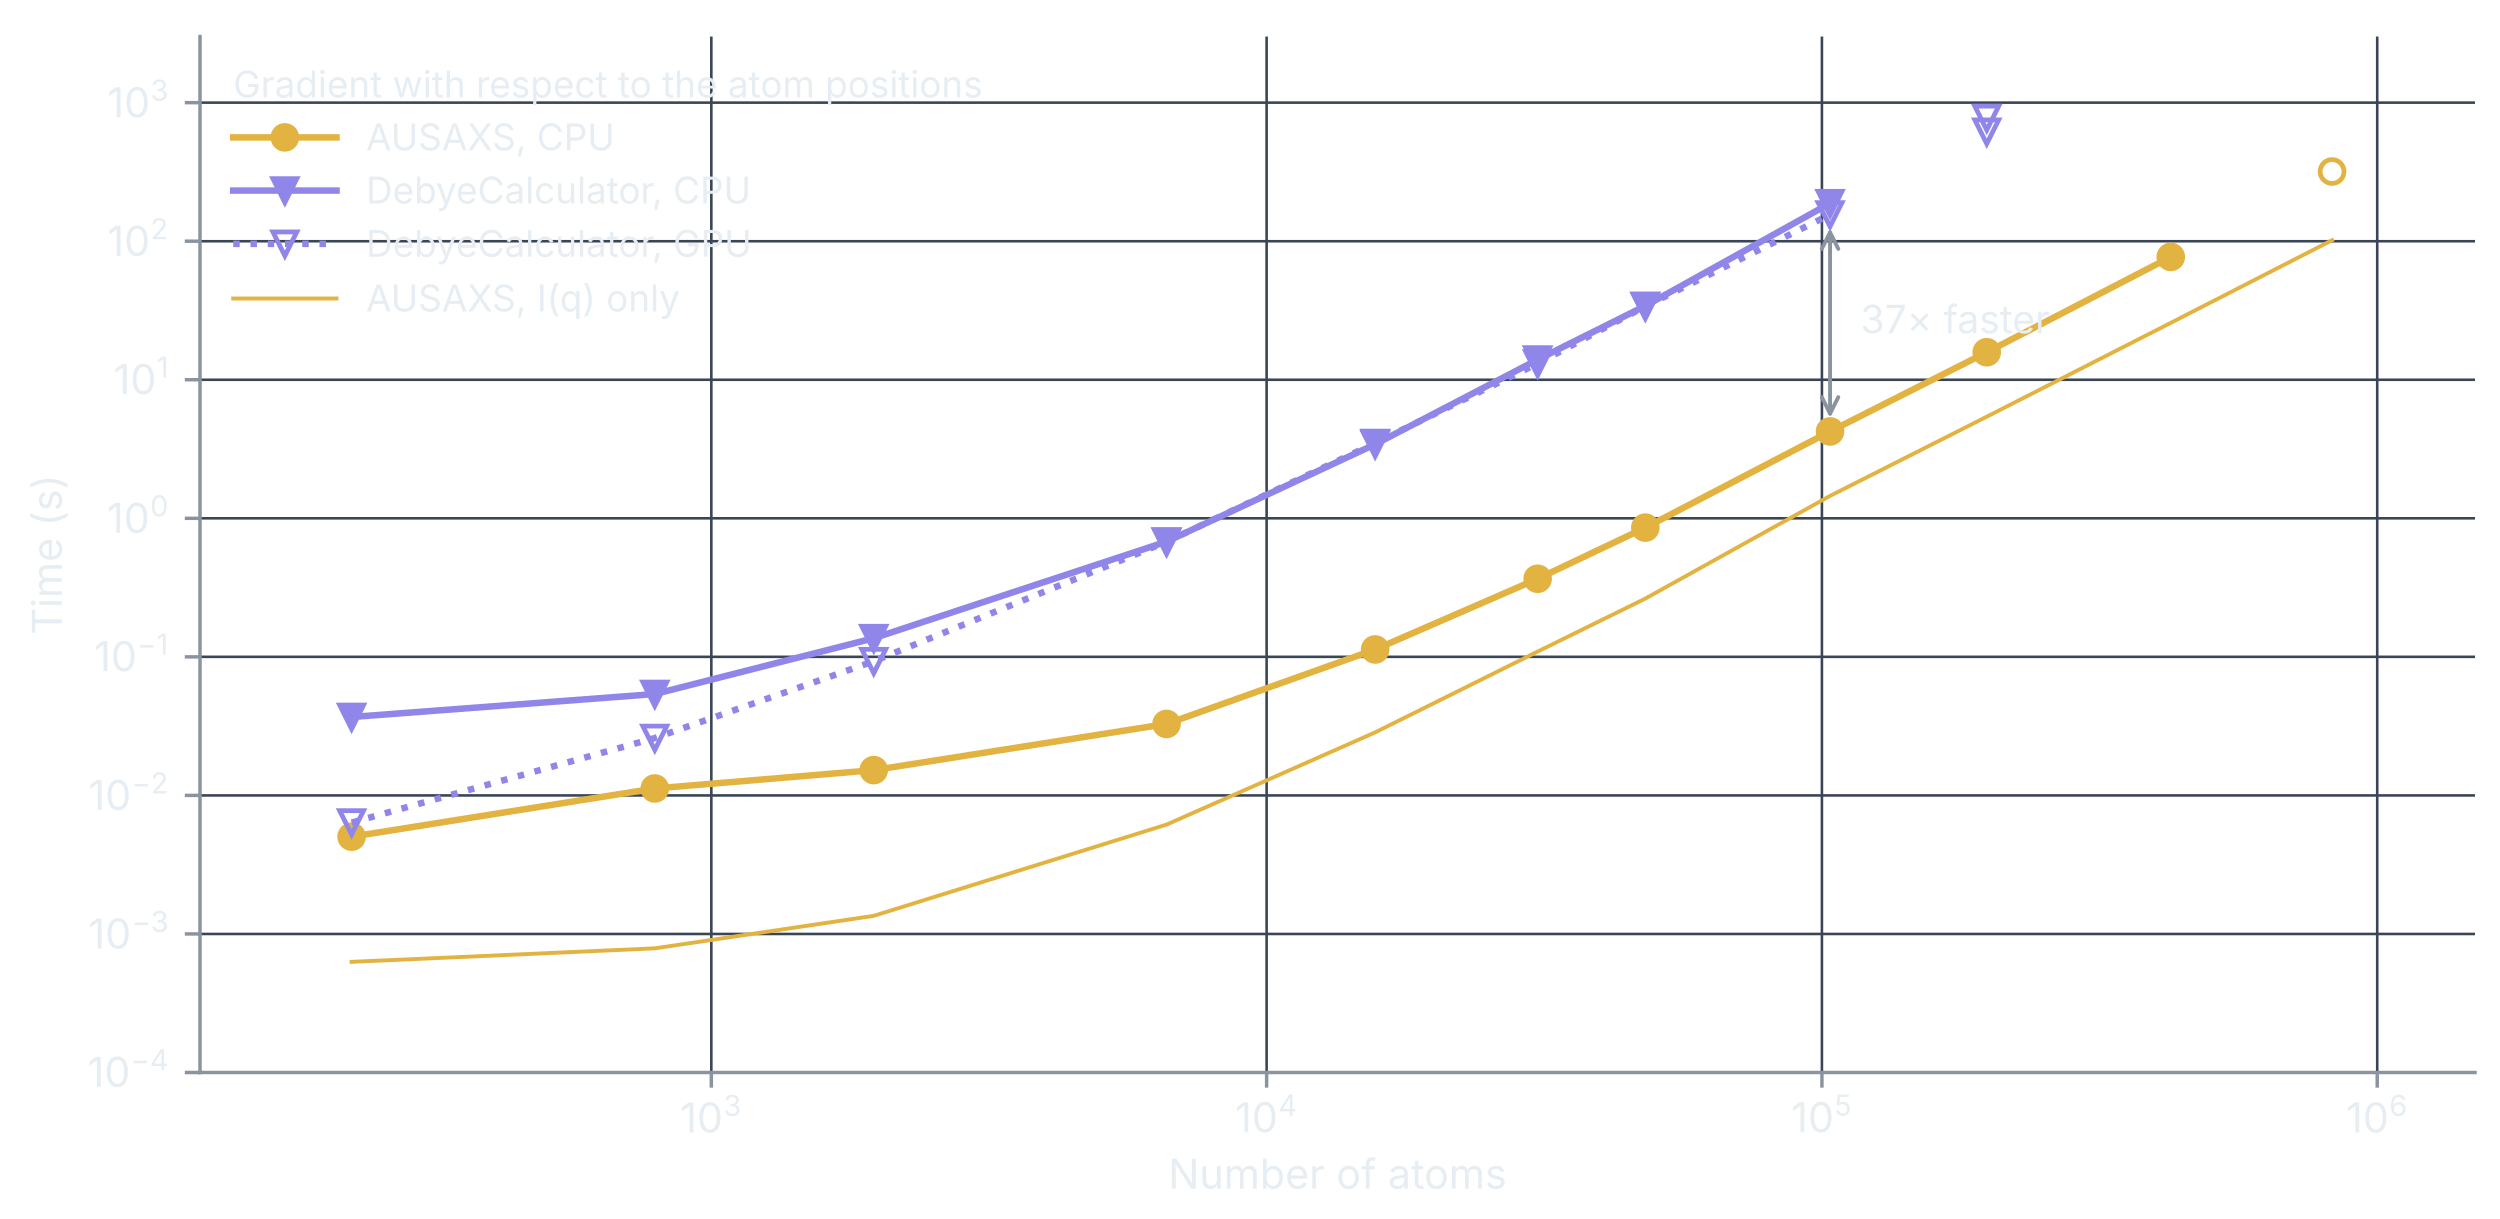
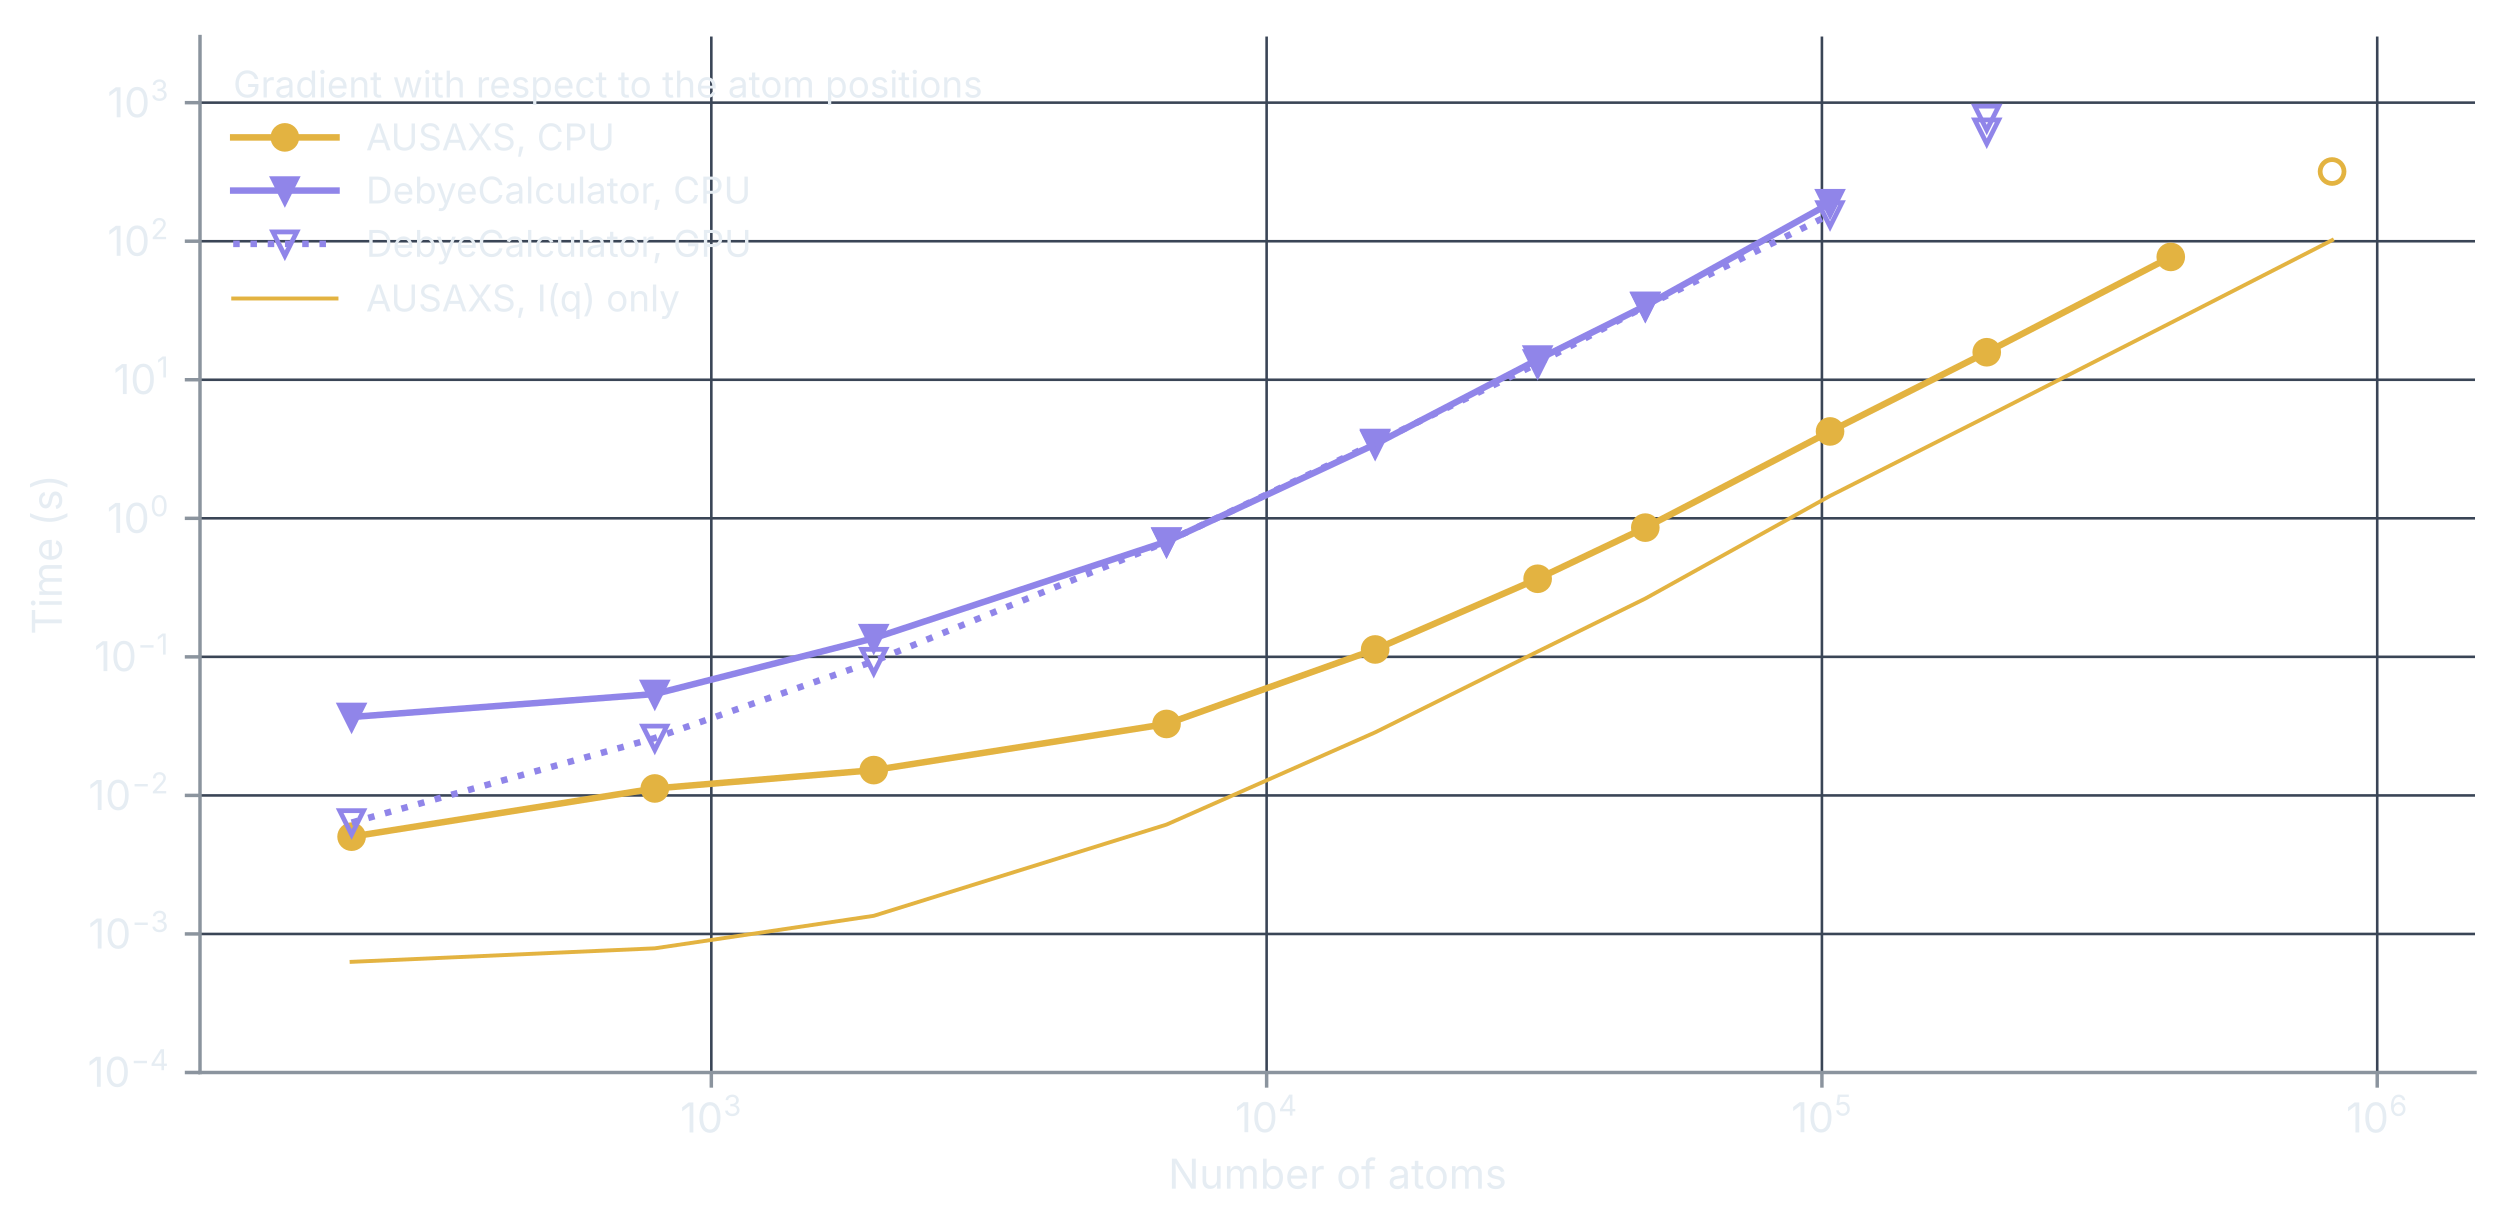
<svg xmlns="http://www.w3.org/2000/svg" xmlns:xlink="http://www.w3.org/1999/xlink" width="576pt" height="280.8pt" viewBox="0 0 576 280.8" version="1.1">
  <defs>
    <style type="text/css">*{stroke-linejoin: round; stroke-linecap: butt}</style>
  </defs>
  <g id="figure_1">
    <g id="patch_1">
      <path d="M 0 280.8  L 576 280.8  L 576 0  L 0 0  L 0 280.8  z " style="fill: none; opacity: 0" />
    </g>
    <g id="axes_1">
      <g id="patch_2">
        <path d="M 46.08 247.104  L 570.24 247.104  L 570.24 8.424  L 46.08 8.424  L 46.08 247.104  z " style="fill: none; opacity: 0" />
      </g>
      <g id="matplotlib.axis_1">
        <g id="xtick_1">
          <g id="line2d_1">
            <path d="M 163.89 247.104  L 163.89 8.424  " clip-path="url(#p83c40b0cae)" style="fill: none; stroke: #3a4556; stroke-width: 0.6; stroke-linecap: square" />
          </g>
          <g id="line2d_2">
            <defs>
              <path id="mecd75ff542" d="M 0 0  L 0 3.5  " style="stroke: #8b949e; stroke-width: 0.8" />
            </defs>
            <g>
              <use xlink:href="#mecd75ff542" x="163.89" y="247.104" style="fill: #8b949e; stroke: #8b949e; stroke-width: 0.8" />
            </g>
          </g>
          <g id="text_1">
            <g style="fill: #e6edf3" transform="translate(156.7174 261.0152)">
              <text>
                <tspan x="0" y="-0.097" style="font-size: 9.5px; font-family: 'Inter'; fill: #e6edf3">1</tspan>
                <tspan x="3.864" y="-0.097" style="font-size: 9.5px; font-family: 'Inter'; fill: #e6edf3">0</tspan>
                <tspan x="9.953" y="-3.914" style="font-size: 6.65px; font-family: 'Inter'; fill: #e6edf3">3</tspan>
              </text>
            </g>
          </g>
        </g>
        <g id="xtick_2">
          <g id="line2d_3">
            <path d="M 291.83 247.104  L 291.83 8.424  " clip-path="url(#p83c40b0cae)" style="fill: none; stroke: #3a4556; stroke-width: 0.6; stroke-linecap: square" />
          </g>
          <g id="line2d_4">
            <g>
              <use xlink:href="#mecd75ff542" x="291.83" y="247.104" style="fill: #8b949e; stroke: #8b949e; stroke-width: 0.8" />
            </g>
          </g>
          <g id="text_2">
            <g style="fill: #e6edf3" transform="translate(284.5627 261.0152)">
              <text>
                <tspan x="0" y="-0.163" style="font-size: 9.5px; font-family: 'Inter'; fill: #e6edf3">1</tspan>
                <tspan x="3.864" y="-0.163" style="font-size: 9.5px; font-family: 'Inter'; fill: #e6edf3">0</tspan>
                <tspan x="9.953" y="-3.98" style="font-size: 6.65px; font-family: 'Inter'; fill: #e6edf3">4</tspan>
              </text>
            </g>
          </g>
        </g>
        <g id="xtick_3">
          <g id="line2d_5">
            <path d="M 419.771 247.104  L 419.771 8.424  " clip-path="url(#p83c40b0cae)" style="fill: none; stroke: #3a4556; stroke-width: 0.6; stroke-linecap: square" />
          </g>
          <g id="line2d_6">
            <g>
              <use xlink:href="#mecd75ff542" x="419.771" y="247.104" style="fill: #8b949e; stroke: #8b949e; stroke-width: 0.8" />
            </g>
          </g>
          <g id="text_3">
            <g style="fill: #e6edf3" transform="translate(412.693 261.0152)">
              <text>
                <tspan x="0" y="-0.163" style="font-size: 9.5px; font-family: 'Inter'; fill: #e6edf3">1</tspan>
                <tspan x="3.864" y="-0.163" style="font-size: 9.5px; font-family: 'Inter'; fill: #e6edf3">0</tspan>
                <tspan x="9.953" y="-3.98" style="font-size: 6.65px; font-family: 'Inter'; fill: #e6edf3">5</tspan>
              </text>
            </g>
          </g>
        </g>
        <g id="xtick_4">
          <g id="line2d_7">
            <path d="M 547.711 247.104  L 547.711 8.424  " clip-path="url(#p83c40b0cae)" style="fill: none; stroke: #3a4556; stroke-width: 0.6; stroke-linecap: square" />
          </g>
          <g id="line2d_8">
            <g>
              <use xlink:href="#mecd75ff542" x="547.711" y="247.104" style="fill: #8b949e; stroke: #8b949e; stroke-width: 0.8" />
            </g>
          </g>
          <g id="text_4">
            <g style="fill: #e6edf3" transform="translate(540.5383 261.0152)">
              <text>
                <tspan x="0" y="-0.097" style="font-size: 9.5px; font-family: 'Inter'; fill: #e6edf3">1</tspan>
                <tspan x="3.864" y="-0.097" style="font-size: 9.5px; font-family: 'Inter'; fill: #e6edf3">0</tspan>
                <tspan x="9.953" y="-3.914" style="font-size: 6.65px; font-family: 'Inter'; fill: #e6edf3">6</tspan>
              </text>
            </g>
          </g>
        </g>
        <g id="text_5">
          <text style="font-size: 9.5px; font-family: 'Inter', 'Helvetica', 'Arial', 'DejaVu Sans'; text-anchor: middle; fill: #e6edf3" x="308.16" y="273.865" transform="rotate(-0 308.16 273.8651)">Number of atoms</text>
        </g>
      </g>
      <g id="matplotlib.axis_2">
        <g id="ytick_1">
          <g id="line2d_9">
            <path d="M 46.08 247.104  L 570.24 247.104  " clip-path="url(#p83c40b0cae)" style="fill: none; stroke: #3a4556; stroke-width: 0.6; stroke-linecap: square" />
          </g>
          <g id="line2d_10">
            <defs>
              <path id="mfeaeff25b6" d="M 0 0  L -3.5 0  " style="stroke: #8b949e; stroke-width: 0.8" />
            </defs>
            <g>
              <use xlink:href="#mfeaeff25b6" x="46.08" y="247.104" style="fill: #8b949e; stroke: #8b949e; stroke-width: 0.8" />
            </g>
          </g>
          <g id="text_6">
            <g style="fill: #e6edf3" transform="translate(20.175 250.5596)">
              <text>
                <tspan x="0" y="-0.163" style="font-size: 9.5px; font-family: 'Inter'; fill: #e6edf3">1</tspan>
                <tspan x="3.864" y="-0.163" style="font-size: 9.5px; font-family: 'Inter'; fill: #e6edf3">0</tspan>
                <tspan x="9.953" y="-3.98" style="font-size: 6.65px; font-family: 'Inter'; fill: #e6edf3">−</tspan>
                <tspan x="14.352" y="-3.98" style="font-size: 6.65px; font-family: 'Inter'; fill: #e6edf3">4</tspan>
              </text>
            </g>
          </g>
        </g>
        <g id="ytick_2">
          <g id="line2d_11">
            <path d="M 46.08 215.183  L 570.24 215.183  " clip-path="url(#p83c40b0cae)" style="fill: none; stroke: #3a4556; stroke-width: 0.6; stroke-linecap: square" />
          </g>
          <g id="line2d_12">
            <g>
              <use xlink:href="#mfeaeff25b6" x="46.08" y="215.183" style="fill: #8b949e; stroke: #8b949e; stroke-width: 0.8" />
            </g>
          </g>
          <g id="text_7">
            <g style="fill: #e6edf3" transform="translate(20.365 218.6382)">
              <text>
                <tspan x="0" y="-0.097" style="font-size: 9.5px; font-family: 'Inter'; fill: #e6edf3">1</tspan>
                <tspan x="3.864" y="-0.097" style="font-size: 9.5px; font-family: 'Inter'; fill: #e6edf3">0</tspan>
                <tspan x="9.953" y="-3.914" style="font-size: 6.65px; font-family: 'Inter'; fill: #e6edf3">−</tspan>
                <tspan x="14.352" y="-3.914" style="font-size: 6.65px; font-family: 'Inter'; fill: #e6edf3">3</tspan>
              </text>
            </g>
          </g>
        </g>
        <g id="ytick_3">
          <g id="line2d_13">
            <path d="M 46.08 183.261  L 570.24 183.261  " clip-path="url(#p83c40b0cae)" style="fill: none; stroke: #3a4556; stroke-width: 0.6; stroke-linecap: square" />
          </g>
          <g id="line2d_14">
            <g>
              <use xlink:href="#mfeaeff25b6" x="46.08" y="183.261" style="fill: #8b949e; stroke: #8b949e; stroke-width: 0.8" />
            </g>
          </g>
          <g id="text_8">
            <g style="fill: #e6edf3" transform="translate(20.365 186.7169)">
              <text>
                <tspan x="0" y="-0.097" style="font-size: 9.5px; font-family: 'Inter'; fill: #e6edf3">1</tspan>
                <tspan x="3.864" y="-0.097" style="font-size: 9.5px; font-family: 'Inter'; fill: #e6edf3">0</tspan>
                <tspan x="9.953" y="-3.914" style="font-size: 6.65px; font-family: 'Inter'; fill: #e6edf3">−</tspan>
                <tspan x="14.352" y="-3.914" style="font-size: 6.65px; font-family: 'Inter'; fill: #e6edf3">2</tspan>
              </text>
            </g>
          </g>
        </g>
        <g id="ytick_4">
          <g id="line2d_15">
            <path d="M 46.08 151.34  L 570.24 151.34  " clip-path="url(#p83c40b0cae)" style="fill: none; stroke: #3a4556; stroke-width: 0.6; stroke-linecap: square" />
          </g>
          <g id="line2d_16">
            <g>
              <use xlink:href="#mfeaeff25b6" x="46.08" y="151.34" style="fill: #8b949e; stroke: #8b949e; stroke-width: 0.8" />
            </g>
          </g>
          <g id="text_9">
            <g style="fill: #e6edf3" transform="translate(21.695 154.7955)">
              <text>
                <tspan x="0" y="-0.163" style="font-size: 9.5px; font-family: 'Inter'; fill: #e6edf3">1</tspan>
                <tspan x="3.864" y="-0.163" style="font-size: 9.5px; font-family: 'Inter'; fill: #e6edf3">0</tspan>
                <tspan x="9.953" y="-3.98" style="font-size: 6.65px; font-family: 'Inter'; fill: #e6edf3">−</tspan>
                <tspan x="14.352" y="-3.98" style="font-size: 6.65px; font-family: 'Inter'; fill: #e6edf3">1</tspan>
              </text>
            </g>
          </g>
        </g>
        <g id="ytick_5">
          <g id="line2d_17">
            <path d="M 46.08 119.418  L 570.24 119.418  " clip-path="url(#p83c40b0cae)" style="fill: none; stroke: #3a4556; stroke-width: 0.6; stroke-linecap: square" />
          </g>
          <g id="line2d_18">
            <g>
              <use xlink:href="#mfeaeff25b6" x="46.08" y="119.418" style="fill: #8b949e; stroke: #8b949e; stroke-width: 0.8" />
            </g>
          </g>
          <g id="text_10">
            <g style="fill: #e6edf3" transform="translate(24.64 122.8741)">
              <text>
                <tspan x="0" y="-0.097" style="font-size: 9.5px; font-family: 'Inter'; fill: #e6edf3">1</tspan>
                <tspan x="3.864" y="-0.097" style="font-size: 9.5px; font-family: 'Inter'; fill: #e6edf3">0</tspan>
                <tspan x="9.953" y="-3.914" style="font-size: 6.65px; font-family: 'Inter'; fill: #e6edf3">0</tspan>
              </text>
            </g>
          </g>
        </g>
        <g id="ytick_6">
          <g id="line2d_19">
            <path d="M 46.08 87.497  L 570.24 87.497  " clip-path="url(#p83c40b0cae)" style="fill: none; stroke: #3a4556; stroke-width: 0.6; stroke-linecap: square" />
          </g>
          <g id="line2d_20">
            <g>
              <use xlink:href="#mfeaeff25b6" x="46.08" y="87.497" style="fill: #8b949e; stroke: #8b949e; stroke-width: 0.8" />
            </g>
          </g>
          <g id="text_11">
            <g style="fill: #e6edf3" transform="translate(26.16 90.95274)">
              <text>
                <tspan x="0" y="-0.163" style="font-size: 9.5px; font-family: 'Inter'; fill: #e6edf3">1</tspan>
                <tspan x="3.864" y="-0.163" style="font-size: 9.5px; font-family: 'Inter'; fill: #e6edf3">0</tspan>
                <tspan x="9.953" y="-3.98" style="font-size: 6.65px; font-family: 'Inter'; fill: #e6edf3">1</tspan>
              </text>
            </g>
          </g>
        </g>
        <g id="ytick_7">
          <g id="line2d_21">
            <path d="M 46.08 55.576  L 570.24 55.576  " clip-path="url(#p83c40b0cae)" style="fill: none; stroke: #3a4556; stroke-width: 0.6; stroke-linecap: square" />
          </g>
          <g id="line2d_22">
            <g>
              <use xlink:href="#mfeaeff25b6" x="46.08" y="55.576" style="fill: #8b949e; stroke: #8b949e; stroke-width: 0.8" />
            </g>
          </g>
          <g id="text_12">
            <g style="fill: #e6edf3" transform="translate(24.735 59.03137)">
              <text>
                <tspan x="0" y="-0.097" style="font-size: 9.5px; font-family: 'Inter'; fill: #e6edf3">1</tspan>
                <tspan x="3.864" y="-0.097" style="font-size: 9.5px; font-family: 'Inter'; fill: #e6edf3">0</tspan>
                <tspan x="9.953" y="-3.914" style="font-size: 6.65px; font-family: 'Inter'; fill: #e6edf3">2</tspan>
              </text>
            </g>
          </g>
        </g>
        <g id="ytick_8">
          <g id="line2d_23">
            <path d="M 46.08 23.654  L 570.24 23.654  " clip-path="url(#p83c40b0cae)" style="fill: none; stroke: #3a4556; stroke-width: 0.6; stroke-linecap: square" />
          </g>
          <g id="line2d_24">
            <g>
              <use xlink:href="#mfeaeff25b6" x="46.08" y="23.654" style="fill: #8b949e; stroke: #8b949e; stroke-width: 0.8" />
            </g>
          </g>
          <g id="text_13">
            <g style="fill: #e6edf3" transform="translate(24.735 27.10999)">
              <text>
                <tspan x="0" y="-0.097" style="font-size: 9.5px; font-family: 'Inter'; fill: #e6edf3">1</tspan>
                <tspan x="3.864" y="-0.097" style="font-size: 9.5px; font-family: 'Inter'; fill: #e6edf3">0</tspan>
                <tspan x="9.953" y="-3.914" style="font-size: 6.65px; font-family: 'Inter'; fill: #e6edf3">3</tspan>
              </text>
            </g>
          </g>
        </g>
        <g id="text_14">
          <text style="font-size: 9.5px; font-family: 'Inter', 'Helvetica', 'Arial', 'DejaVu Sans'; text-anchor: middle; fill: #e6edf3" x="14.236" y="127.764" transform="rotate(-90 14.23641 127.764)">Time (s)</text>
        </g>
      </g>
      <g id="line2d_25">
        <path d="M 81.008 192.769  L 150.863 181.661  L 201.31 177.433  L 268.768 166.797  L 316.833 149.636  L 354.272 133.349  L 379.077 121.565  L 421.642 99.402  L 457.745 81.154  L 500.144 59.192  " clip-path="url(#p83c40b0cae)" style="fill: none; stroke: #e3b341; stroke-width: 1.5; stroke-linecap: square" />
        <defs>
          <path id="m004dc0bf7e" d="M 0 2.75  C 0.729 2.75 1.429 2.46 1.945 1.945  C 2.46 1.429 2.75 0.729 2.75 0  C 2.75 -0.729 2.46 -1.429 1.945 -1.945  C 1.429 -2.46 0.729 -2.75 0 -2.75  C -0.729 -2.75 -1.429 -2.46 -1.945 -1.945  C -2.46 -1.429 -2.75 -0.729 -2.75 0  C -2.75 0.729 -2.46 1.429 -1.945 1.945  C -1.429 2.46 -0.729 2.75 0 2.75  z " style="stroke: #e3b341; stroke-width: 1.1" />
        </defs>
        <g clip-path="url(#p83c40b0cae)">
          <use xlink:href="#m004dc0bf7e" x="81.008" y="192.769" style="fill: #e3b341; stroke: #e3b341; stroke-width: 1.1" />
          <use xlink:href="#m004dc0bf7e" x="150.863" y="181.661" style="fill: #e3b341; stroke: #e3b341; stroke-width: 1.1" />
          <use xlink:href="#m004dc0bf7e" x="201.31" y="177.433" style="fill: #e3b341; stroke: #e3b341; stroke-width: 1.1" />
          <use xlink:href="#m004dc0bf7e" x="268.768" y="166.797" style="fill: #e3b341; stroke: #e3b341; stroke-width: 1.1" />
          <use xlink:href="#m004dc0bf7e" x="316.833" y="149.636" style="fill: #e3b341; stroke: #e3b341; stroke-width: 1.1" />
          <use xlink:href="#m004dc0bf7e" x="354.272" y="133.349" style="fill: #e3b341; stroke: #e3b341; stroke-width: 1.1" />
          <use xlink:href="#m004dc0bf7e" x="379.077" y="121.565" style="fill: #e3b341; stroke: #e3b341; stroke-width: 1.1" />
          <use xlink:href="#m004dc0bf7e" x="421.642" y="99.402" style="fill: #e3b341; stroke: #e3b341; stroke-width: 1.1" />
          <use xlink:href="#m004dc0bf7e" x="457.745" y="81.154" style="fill: #e3b341; stroke: #e3b341; stroke-width: 1.1" />
          <use xlink:href="#m004dc0bf7e" x="500.144" y="59.192" style="fill: #e3b341; stroke: #e3b341; stroke-width: 1.1" />
        </g>
      </g>
      <g id="line2d_26">
        <defs>
          <path id="m6f90c2d74e" d="M 0 2.75  C 0.729 2.75 1.429 2.46 1.945 1.945  C 2.46 1.429 2.75 0.729 2.75 0  C 2.75 -0.729 2.46 -1.429 1.945 -1.945  C 1.429 -2.46 0.729 -2.75 0 -2.75  C -0.729 -2.75 -1.429 -2.46 -1.945 -1.945  C -2.46 -1.429 -2.75 -0.729 -2.75 0  C -2.75 0.729 -2.46 1.429 -1.945 1.945  C -1.429 2.46 -0.729 2.75 0 2.75  z " style="stroke: #e3b341; stroke-width: 1.1" />
        </defs>
        <g clip-path="url(#p83c40b0cae)">
          <use xlink:href="#m6f90c2d74e" x="537.31" y="39.519" style="fill-opacity: 0; stroke: #e3b341; stroke-width: 1.1" />
        </g>
      </g>
      <g id="line2d_27">
        <path d="M 81.008 165.194  L 150.863 159.903  L 201.31 147.043  L 268.768 124.788  L 316.833 102.357  L 354.272 82.855  L 379.077 70.47  L 421.642 46.826  " clip-path="url(#p83c40b0cae)" style="fill: none; stroke: #9085e9; stroke-width: 1.5; stroke-linecap: square" />
        <defs>
          <path id="ma68e0f0f3f" d="M -0 2.75  L 2.75 -2.75  L -2.75 -2.75  z " style="stroke: #9085e9; stroke-width: 1.1; stroke-linejoin: miter" />
        </defs>
        <g clip-path="url(#p83c40b0cae)">
          <use xlink:href="#ma68e0f0f3f" x="81.008" y="165.194" style="fill: #9085e9; stroke: #9085e9; stroke-width: 1.1; stroke-linejoin: miter" />
          <use xlink:href="#ma68e0f0f3f" x="150.863" y="159.903" style="fill: #9085e9; stroke: #9085e9; stroke-width: 1.1; stroke-linejoin: miter" />
          <use xlink:href="#ma68e0f0f3f" x="201.31" y="147.043" style="fill: #9085e9; stroke: #9085e9; stroke-width: 1.1; stroke-linejoin: miter" />
          <use xlink:href="#ma68e0f0f3f" x="268.768" y="124.788" style="fill: #9085e9; stroke: #9085e9; stroke-width: 1.1; stroke-linejoin: miter" />
          <use xlink:href="#ma68e0f0f3f" x="316.833" y="102.357" style="fill: #9085e9; stroke: #9085e9; stroke-width: 1.1; stroke-linejoin: miter" />
          <use xlink:href="#ma68e0f0f3f" x="354.272" y="82.855" style="fill: #9085e9; stroke: #9085e9; stroke-width: 1.1; stroke-linejoin: miter" />
          <use xlink:href="#ma68e0f0f3f" x="379.077" y="70.47" style="fill: #9085e9; stroke: #9085e9; stroke-width: 1.1; stroke-linejoin: miter" />
          <use xlink:href="#ma68e0f0f3f" x="421.642" y="46.826" style="fill: #9085e9; stroke: #9085e9; stroke-width: 1.1; stroke-linejoin: miter" />
        </g>
      </g>
      <g id="line2d_28">
        <defs>
          <path id="m27b3f584bd" d="M -0 2.75  L 2.75 -2.75  L -2.75 -2.75  z " style="stroke: #9085e9; stroke-width: 1.1; stroke-linejoin: miter" />
        </defs>
        <g clip-path="url(#p83c40b0cae)">
          <use xlink:href="#m27b3f584bd" x="457.745" y="27.214" style="fill-opacity: 0; stroke: #9085e9; stroke-width: 1.1; stroke-linejoin: miter" />
        </g>
      </g>
      <g id="line2d_29">
        <path d="M 81.008 189.524  L 150.863 170.043  L 201.31 152.358  L 268.768 124.826  L 316.833 102.073  L 354.272 83.751  L 379.077 70.58  L 421.642 49.441  " clip-path="url(#p83c40b0cae)" style="fill: none; stroke-dasharray: 1.5,2.475; stroke-dashoffset: 0; stroke: #9085e9; stroke-width: 1.5" />
        <g clip-path="url(#p83c40b0cae)">
          <use xlink:href="#m27b3f584bd" x="81.008" y="189.524" style="fill-opacity: 0; stroke: #9085e9; stroke-width: 1.1; stroke-linejoin: miter" />
          <use xlink:href="#m27b3f584bd" x="150.863" y="170.043" style="fill-opacity: 0; stroke: #9085e9; stroke-width: 1.1; stroke-linejoin: miter" />
          <use xlink:href="#m27b3f584bd" x="201.31" y="152.358" style="fill-opacity: 0; stroke: #9085e9; stroke-width: 1.1; stroke-linejoin: miter" />
          <use xlink:href="#m27b3f584bd" x="268.768" y="124.826" style="fill-opacity: 0; stroke: #9085e9; stroke-width: 1.1; stroke-linejoin: miter" />
          <use xlink:href="#m27b3f584bd" x="316.833" y="102.073" style="fill-opacity: 0; stroke: #9085e9; stroke-width: 1.1; stroke-linejoin: miter" />
          <use xlink:href="#m27b3f584bd" x="354.272" y="83.751" style="fill-opacity: 0; stroke: #9085e9; stroke-width: 1.1; stroke-linejoin: miter" />
          <use xlink:href="#m27b3f584bd" x="379.077" y="70.58" style="fill-opacity: 0; stroke: #9085e9; stroke-width: 1.1; stroke-linejoin: miter" />
          <use xlink:href="#m27b3f584bd" x="421.642" y="49.441" style="fill-opacity: 0; stroke: #9085e9; stroke-width: 1.1; stroke-linejoin: miter" />
        </g>
      </g>
      <g id="line2d_30">
        <g clip-path="url(#p83c40b0cae)">
          <use xlink:href="#m27b3f584bd" x="457.745" y="30.374" style="fill-opacity: 0; stroke: #9085e9; stroke-width: 1.1; stroke-linejoin: miter" />
        </g>
      </g>
      <g id="line2d_31">
        <path d="M 81.008 221.607  L 150.863 218.494  L 201.31 211.004  L 268.768 189.984  L 316.833 168.737  L 354.272 150.12  L 379.077 137.91  L 421.642 114.253  L 457.745 96.001  L 500.144 74.381  L 537.31 55.341  " clip-path="url(#p83c40b0cae)" style="fill: none; stroke: #e3b341; stroke-width: 0.9; stroke-linecap: square" />
      </g>
      <g id="patch_3">
        <path d="M 46.08 247.104  L 46.08 8.424  " style="fill: none; stroke: #8b949e; stroke-width: 0.8; stroke-linejoin: miter; stroke-linecap: square" />
      </g>
      <g id="patch_4">
        <path d="M 46.08 247.104  L 570.24 247.104  " style="fill: none; stroke: #8b949e; stroke-width: 0.8; stroke-linejoin: miter; stroke-linecap: square" />
      </g>
-       <g id="patch_5">
-         <path d="M 421.642 53.54  Q 421.642 74.421 421.642 95.303  " style="fill: none; stroke: #8b949e; stroke-width: 0.9; stroke-linecap: round" />
-         <path d="M 419.742 57.34  L 421.642 53.54  L 423.542 57.34  " style="fill: none; stroke: #8b949e; stroke-width: 0.9; stroke-linecap: round" />
-         <path d="M 423.542 91.503  L 421.642 95.303  L 419.742 91.503  " style="fill: none; stroke: #8b949e; stroke-width: 0.9; stroke-linecap: round" />
-       </g>
-       <g id="text_15">
-         <text style="font-size: 9px; font-family: 'Inter', 'Helvetica', 'Arial', 'DejaVu Sans'; text-anchor: start; fill: #e6edf3" x="428.642" y="76.777" transform="rotate(-0 428.6417 76.77696)">37× faster</text>
-       </g>
      <g id="legend_1">
-         <g id="text_16">
+         <g id="text_15">
          <text style="font-size: 8.5px; font-family: 'Inter', 'Helvetica', 'Arial', 'DejaVu Sans'; text-anchor: start; fill: #e6edf3" x="53.73" y="22.461" transform="rotate(-0 53.73 22.46095)">Gradient with respect to the atom positions</text>
        </g>
        <g id="line2d_32">
          <path d="M 53.73 31.654  L 65.63 31.654  L 77.53 31.654  " style="fill: none; stroke: #e3b341; stroke-width: 1.5; stroke-linecap: square" />
          <g>
            <use xlink:href="#m004dc0bf7e" x="65.63" y="31.654" style="fill: #e3b341; stroke: #e3b341; stroke-width: 1.1" />
          </g>
        </g>
-         <g id="text_17">
+         <g id="text_16">
          <text style="font-size: 8.5px; font-family: 'Inter', 'Helvetica', 'Arial', 'DejaVu Sans'; text-anchor: start; fill: #e6edf3" x="84.33" y="34.629" transform="rotate(-0 84.33 34.62923)">AUSAXS, CPU</text>
        </g>
        <g id="line2d_33">
          <path d="M 53.73 43.906  L 65.63 43.906  L 77.53 43.906  " style="fill: none; stroke: #9085e9; stroke-width: 1.5; stroke-linecap: square" />
          <g>
            <use xlink:href="#ma68e0f0f3f" x="65.63" y="43.906" style="fill: #9085e9; stroke: #9085e9; stroke-width: 1.1; stroke-linejoin: miter" />
          </g>
        </g>
-         <g id="text_18">
+         <g id="text_17">
          <text style="font-size: 8.5px; font-family: 'Inter', 'Helvetica', 'Arial', 'DejaVu Sans'; text-anchor: start; fill: #e6edf3" x="84.33" y="46.881" transform="rotate(-0 84.33 46.88119)">DebyeCalculator, CPU</text>
        </g>
        <g id="line2d_34">
          <path d="M 53.73 56.191  L 65.63 56.191  L 77.53 56.191  " style="fill: none; stroke-dasharray: 1.5,2.475; stroke-dashoffset: 0; stroke: #9085e9; stroke-width: 1.5" />
          <g>
            <use xlink:href="#m27b3f584bd" x="65.63" y="56.191" style="fill-opacity: 0; stroke: #9085e9; stroke-width: 1.1; stroke-linejoin: miter" />
          </g>
        </g>
-         <g id="text_19">
+         <g id="text_18">
          <text style="font-size: 8.5px; font-family: 'Inter', 'Helvetica', 'Arial', 'DejaVu Sans'; text-anchor: start; fill: #e6edf3" x="84.33" y="59.166" transform="rotate(-0 84.33 59.16634)">DebyeCalculator, GPU</text>
        </g>
        <g id="line2d_35">
          <path d="M 53.73 68.771  L 65.63 68.771  L 77.53 68.771  " style="fill: none; stroke: #e3b341; stroke-width: 0.9; stroke-linecap: square" />
        </g>
-         <g id="text_20">
+         <g id="text_19">
          <text style="font-size: 8.5px; font-family: 'Inter', 'Helvetica', 'Arial', 'DejaVu Sans'; text-anchor: start; fill: #e6edf3" x="84.33" y="71.746" transform="rotate(-0 84.33 71.74634)">AUSAXS, I(q) only</text>
        </g>
      </g>
    </g>
  </g>
  <defs>
    <clipPath id="p83c40b0cae">
      <rect x="46.08" y="8.424" width="524.16" height="238.68" />
    </clipPath>
  </defs>
</svg>
